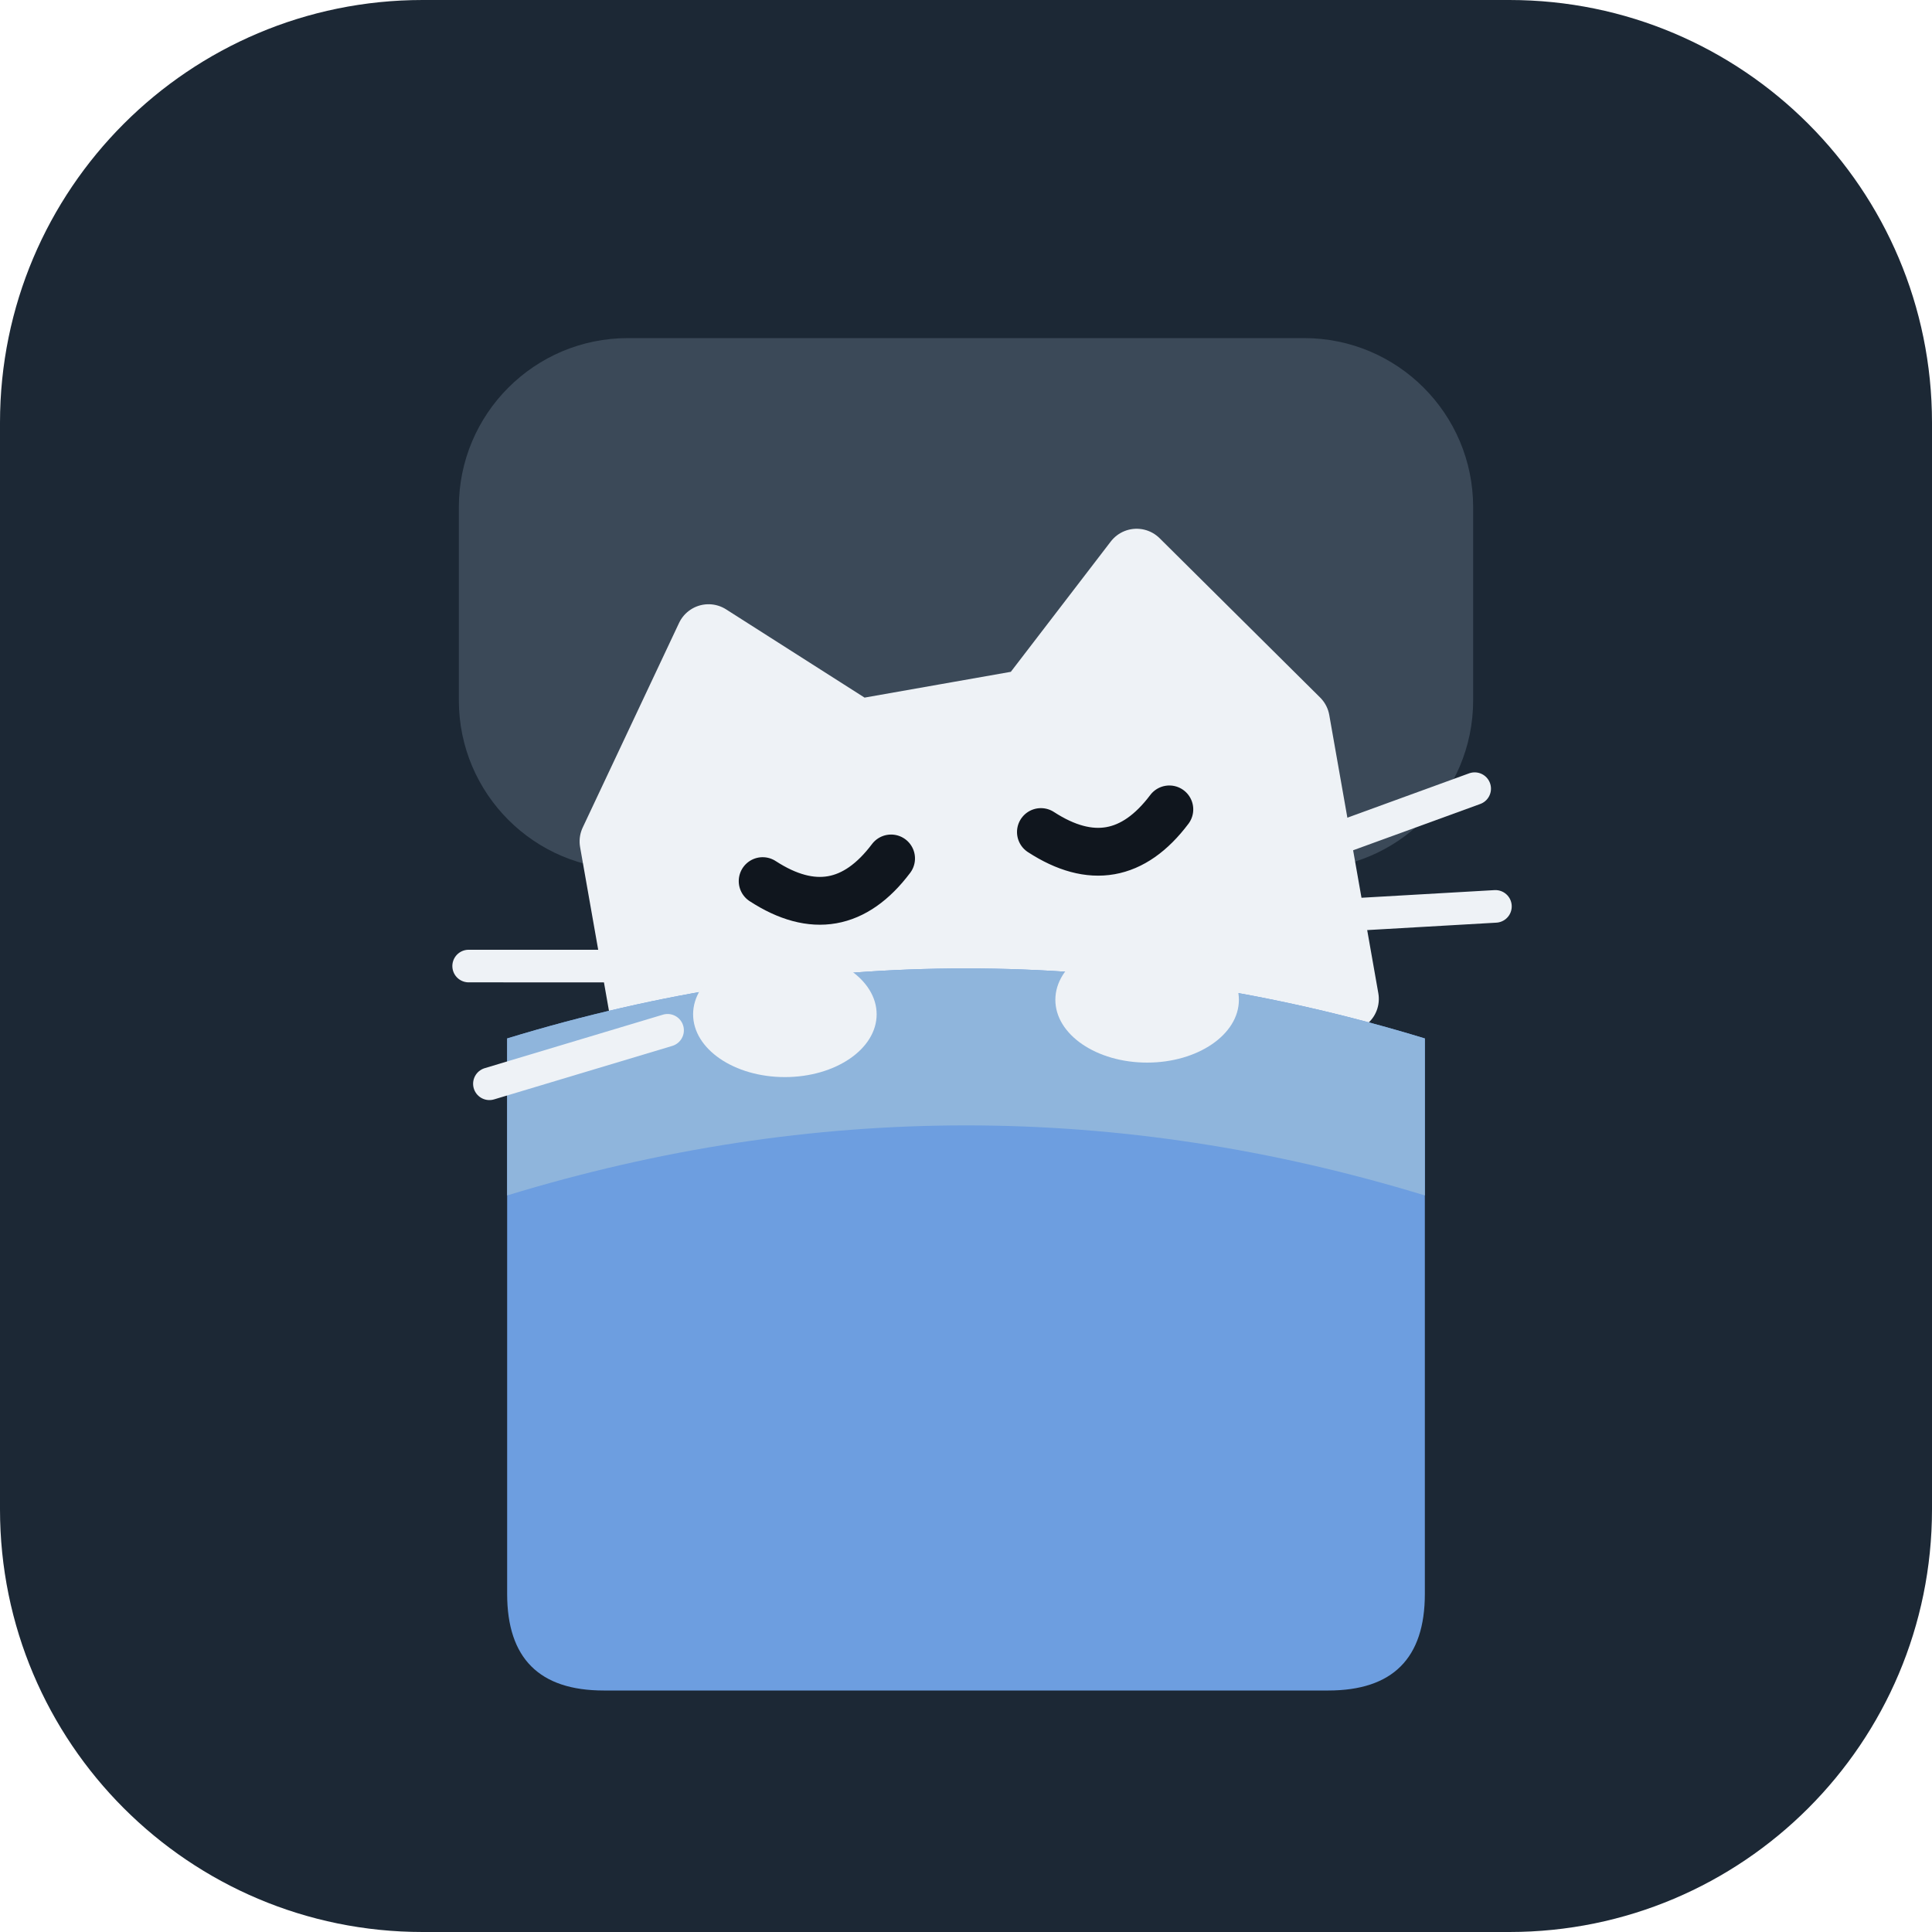
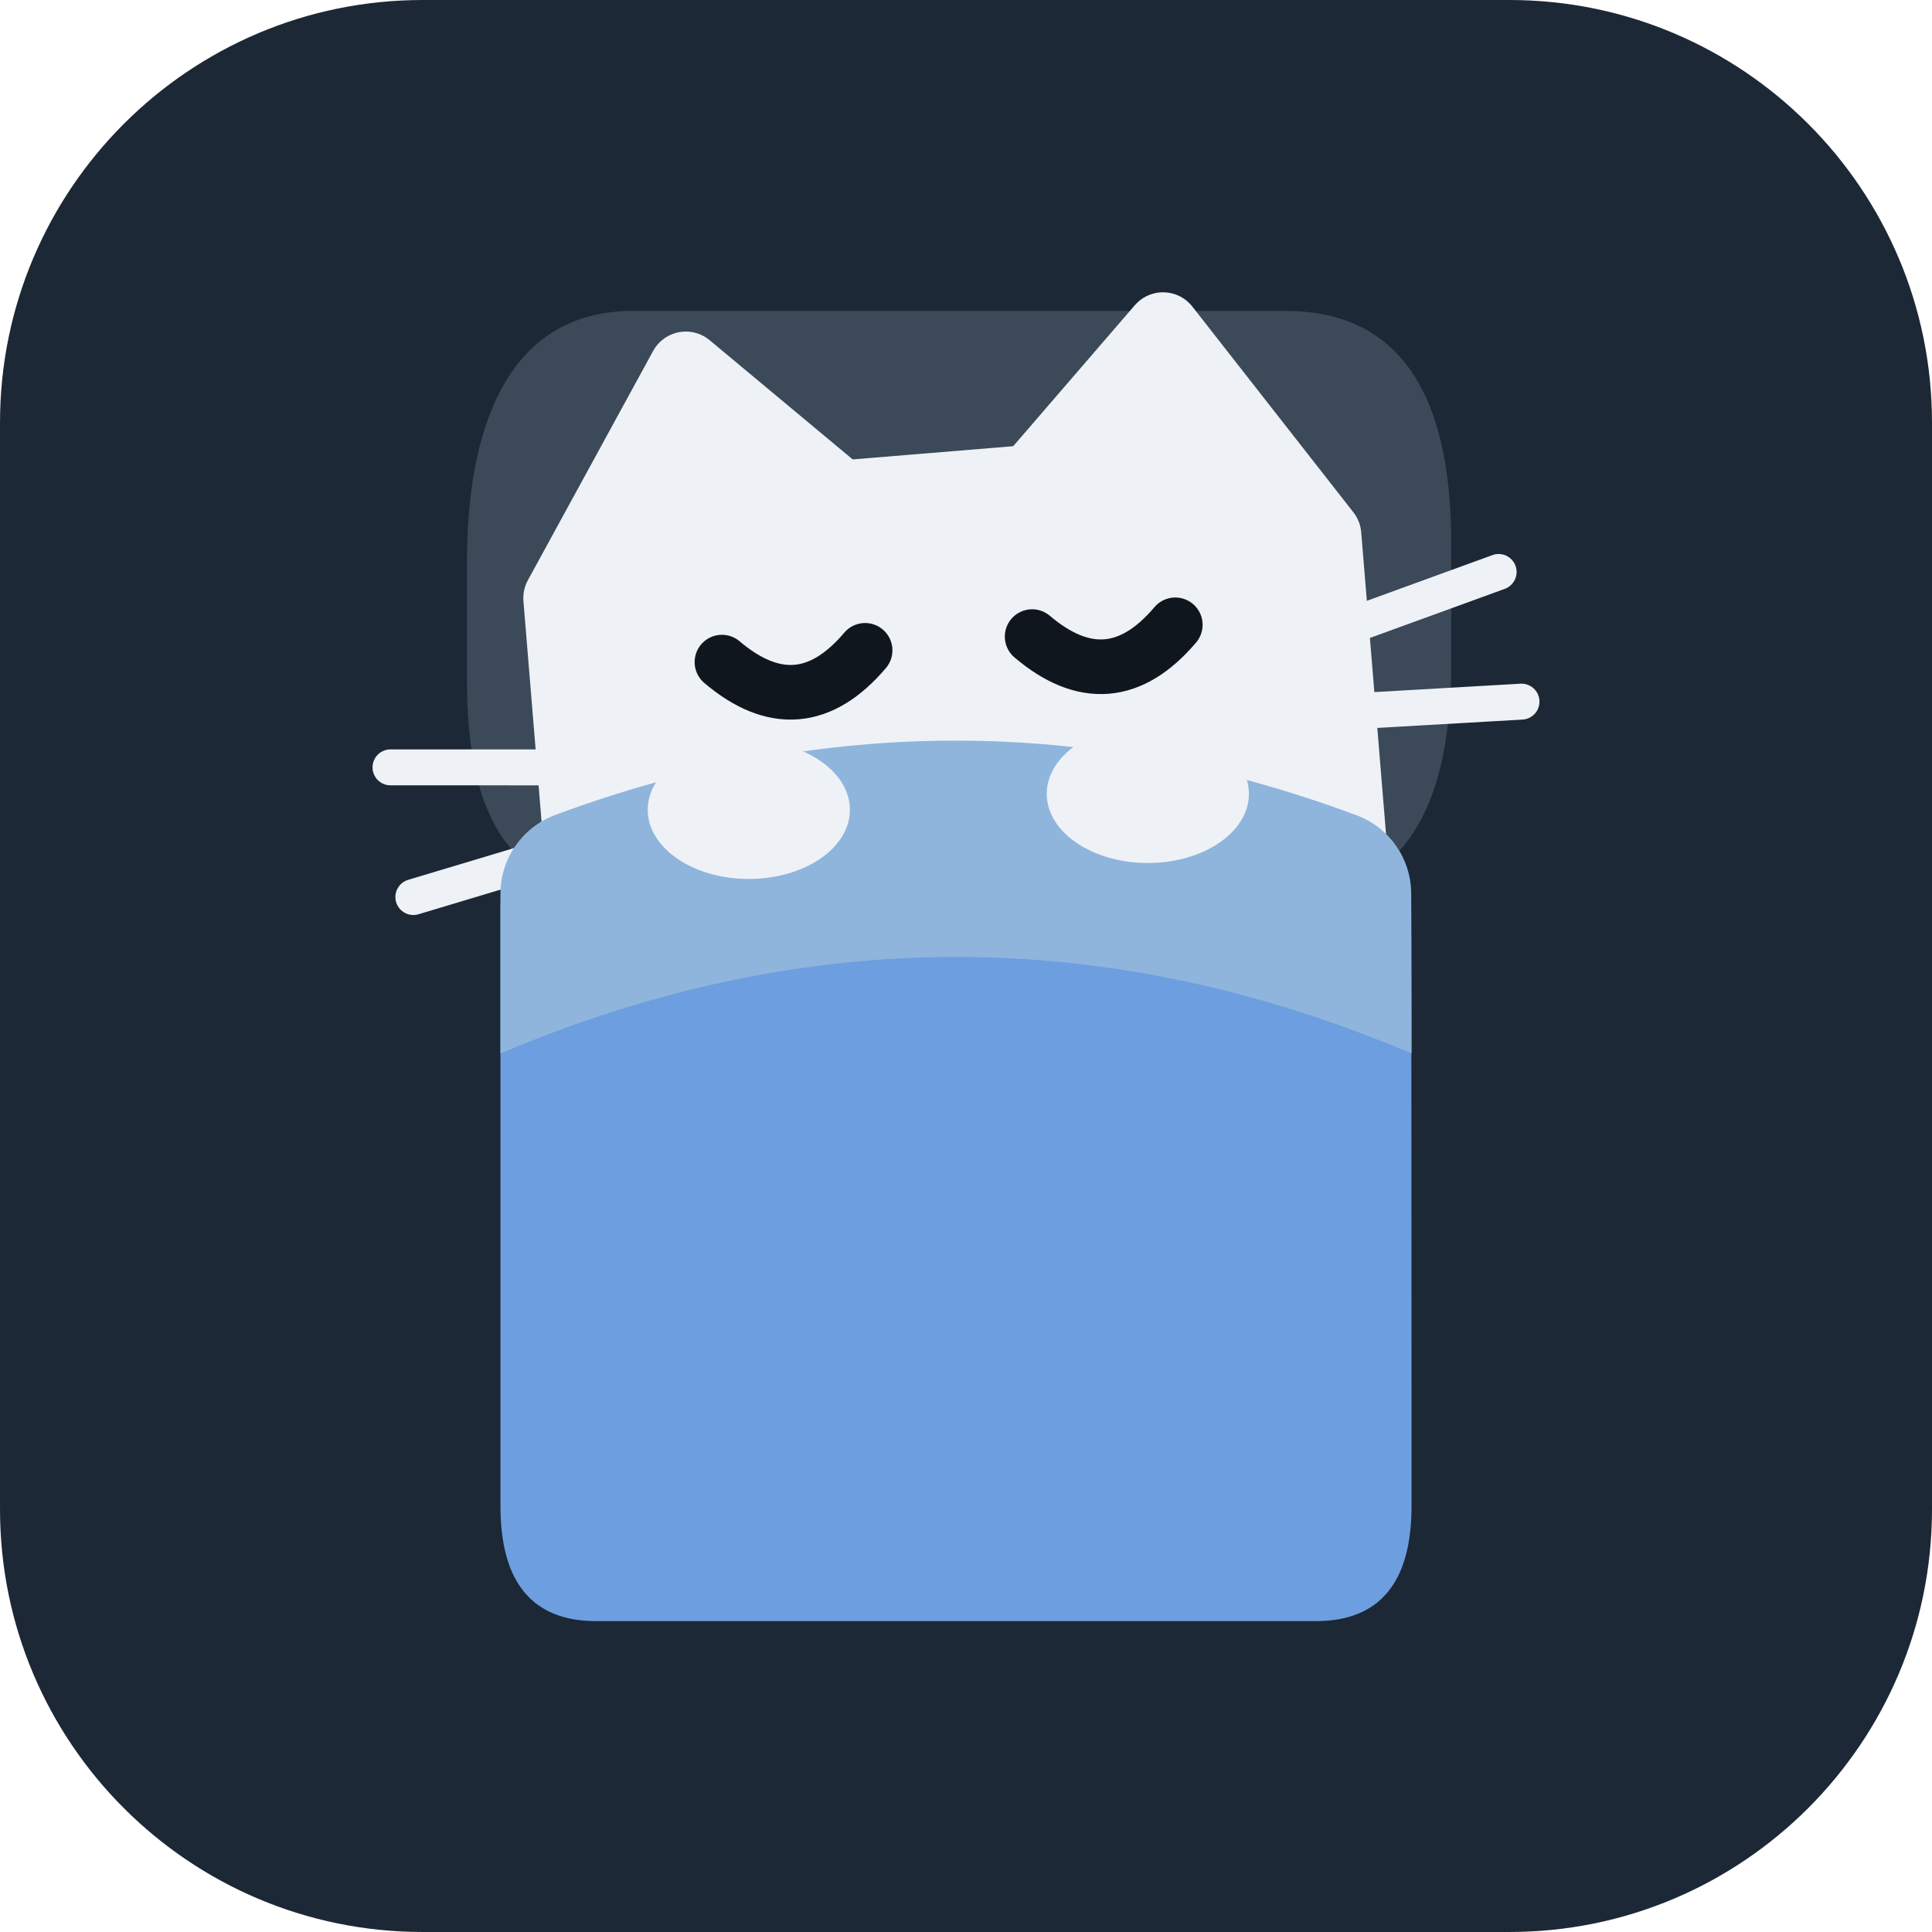
- <svg xmlns="http://www.w3.org/2000/svg" viewBox="0 0 64 64">
-   <rect width="64" height="64" rx="14" fill="#1c2835" />
-   <g transform="translate(6.4 6.4) scale(0.8)">
-     <rect x="11" y="6" width="42" height="22" rx="7" fill="#3b4958" />
-     <g transform="translate(0 -1) rotate(-10 32 28) translate(32 28) scale(0.9) translate(-32 -28)">
-       <path d="M16 38V25L22 16.5L28 22H36L42 16.5L48 25V38Z" fill="#eef2f6" stroke="#eef2f6" stroke-width="3" stroke-linejoin="round" />
-       <path d="M22.5 28Q25.5 30.8 28.5 28M35.5 28Q38.5 30.8 41.5 28" fill="none" stroke="#10161e" stroke-width="2.2" stroke-linecap="round" />
-     </g>
-     <path d="M13 35Q32 29.2 51 35V58Q51 62 47 62H17Q13 62 13 58Z" fill="#6d9ee0" />
-     <path d="M13 35Q32 29.2 51 35V41.5Q32 35.7 13 41.5Z" fill="#8fb5dc" />
-     <ellipse cx="24.5" cy="34" rx="3.8" ry="2.6" fill="#eef2f6" />
-     <ellipse cx="39.5" cy="33.4" rx="3.8" ry="2.6" fill="#eef2f6" />
-     <g transform="translate(0 -1) rotate(-10 32 28) translate(32 28) scale(0.9) translate(-32 -28)">
-       <path d="M17 31L8.5 29.5M17 34L8.5 35M47 31L55.5 29.5M47 34L55.5 35" fill="none" stroke="#eef2f6" stroke-width="1.5" stroke-linecap="round" />
-     </g>
+ <svg xmlns="http://www.w3.org/2000/svg" viewBox="0 0 266.667 266.667">
+   <path d="M266.667,58.333l0,150c0,32.195 -26.138,58.333 -58.333,58.333l-150,0c-32.195,0 -58.333,-26.138 -58.333,-58.333l0,-150c0,-32.195 26.138,-58.333 58.333,-58.333l150,0c32.195,0 58.333,26.138 58.333,58.333Z" fill="#1c2835" />
+   <g>
+     <path fill="#3b4958" d="M200.311,75.035l0,16.523c0,17.732 -5.217,32.127 -22.948,32.127l-89.957,0c-17.732,0 -22.948,-11.964 -22.948,-29.695c-0,-0 -0,-16.523 -0,-16.523c0,-17.732 5.217,-34.56 22.948,-34.56l89.957,0c17.732,0 22.948,14.396 22.948,32.127Z" />
+     <path fill="#eef2f6" stroke="#eef2f6" d="M81.148,128.471l-3.778,-45.917l17.29,-31.649l21.359,17.801l26.347,-2.168l18.162,-21.053l22.231,28.397l3.778,45.917l-105.389,8.672Z" stroke-width="10.28" stroke-linejoin="round" />
+     <path fill="none" stroke="#10161e" d="M99.648,91.389c7.129,6.051 13.716,5.509 19.76,-1.626m23.054,-1.897c7.129,6.051 13.716,5.509 19.76,-1.626" stroke-width="7.54" stroke-linecap="round" />
+     <path fill="#6d9ee0" d="M69.075,125.409c-0.001,-5.537 3.57,-10.443 8.839,-12.146c36.031,-11.306 72.046,-11.306 108.062,0.05c5.248,1.695 8.804,6.581 8.804,12.096c0.051,23.122 0.051,82.436 0.051,82.436c0,10.61 -4.412,15.915 -13.237,15.915l-99.281,0c-8.825,0 -13.237,-5.305 -13.237,-15.915l0,-82.436Z" />
+     <path fill="none" stroke="#eef2f6" d="M82.421,105.92l-28.523,-0.004m30.244,9.767l-27.088,8.132m122.996,-35.11l26.801,-9.759m-25.08,19.522l28.236,-1.623" stroke-width="4.96" stroke-linecap="round" />
+     <path fill="#8fb5dc" d="M69.075,123.365c-0.001,-4.82 2.977,-9.138 7.482,-10.851c36.937,-13.726 73.855,-13.726 110.773,0.048c4.486,1.705 7.451,6.004 7.451,10.802c0.05,8.845 0.05,22.038 0.05,22.038c-41.919,-17.758 -83.837,-17.758 -125.756,0l0,-22.038Z" />
+     <ellipse fill="#eef2f6" cx="103.357" cy="111.772" rx="13.952" ry="9.546" />
+     <ellipse fill="#eef2f6" cx="158.432" cy="109.569" rx="13.952" ry="9.546" />
  </g>
</svg>
